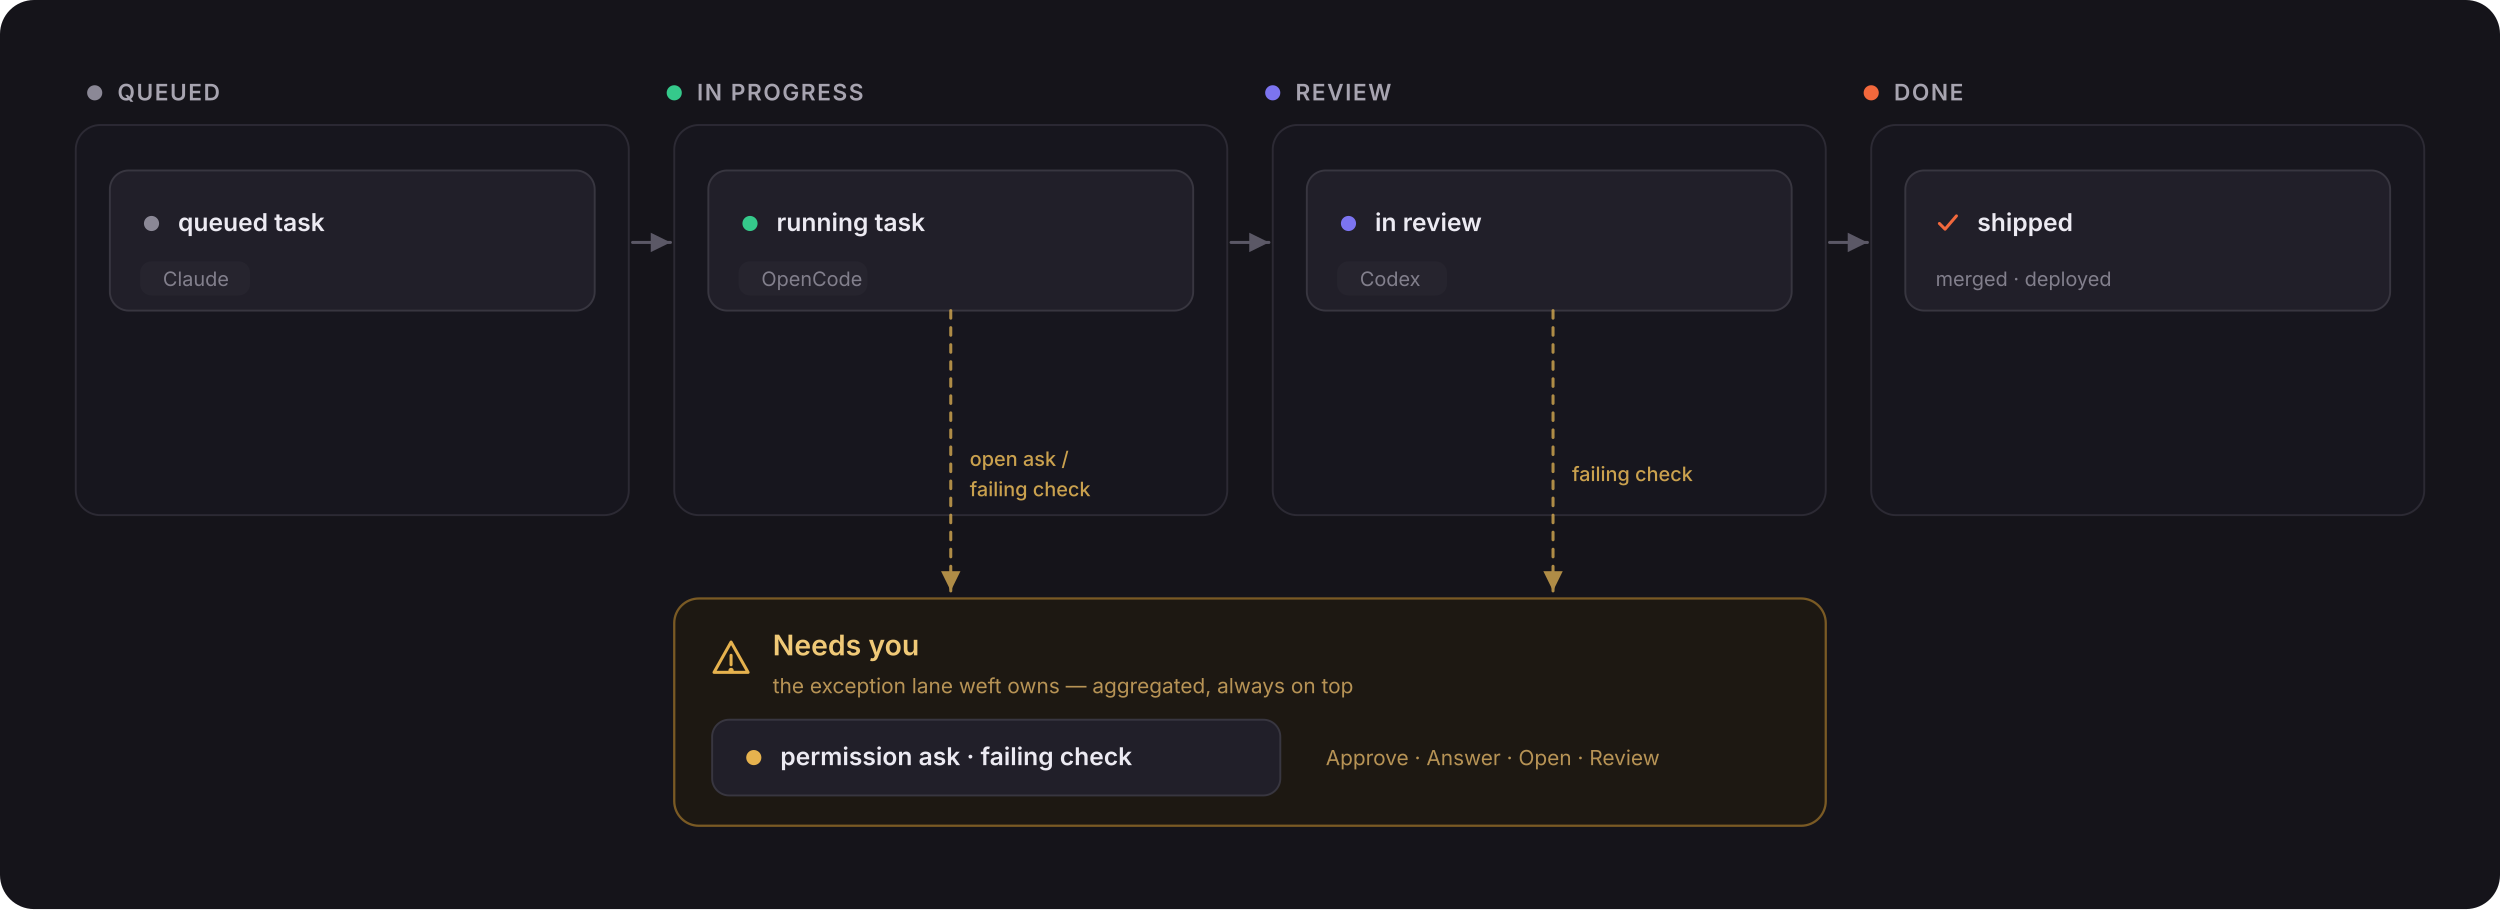
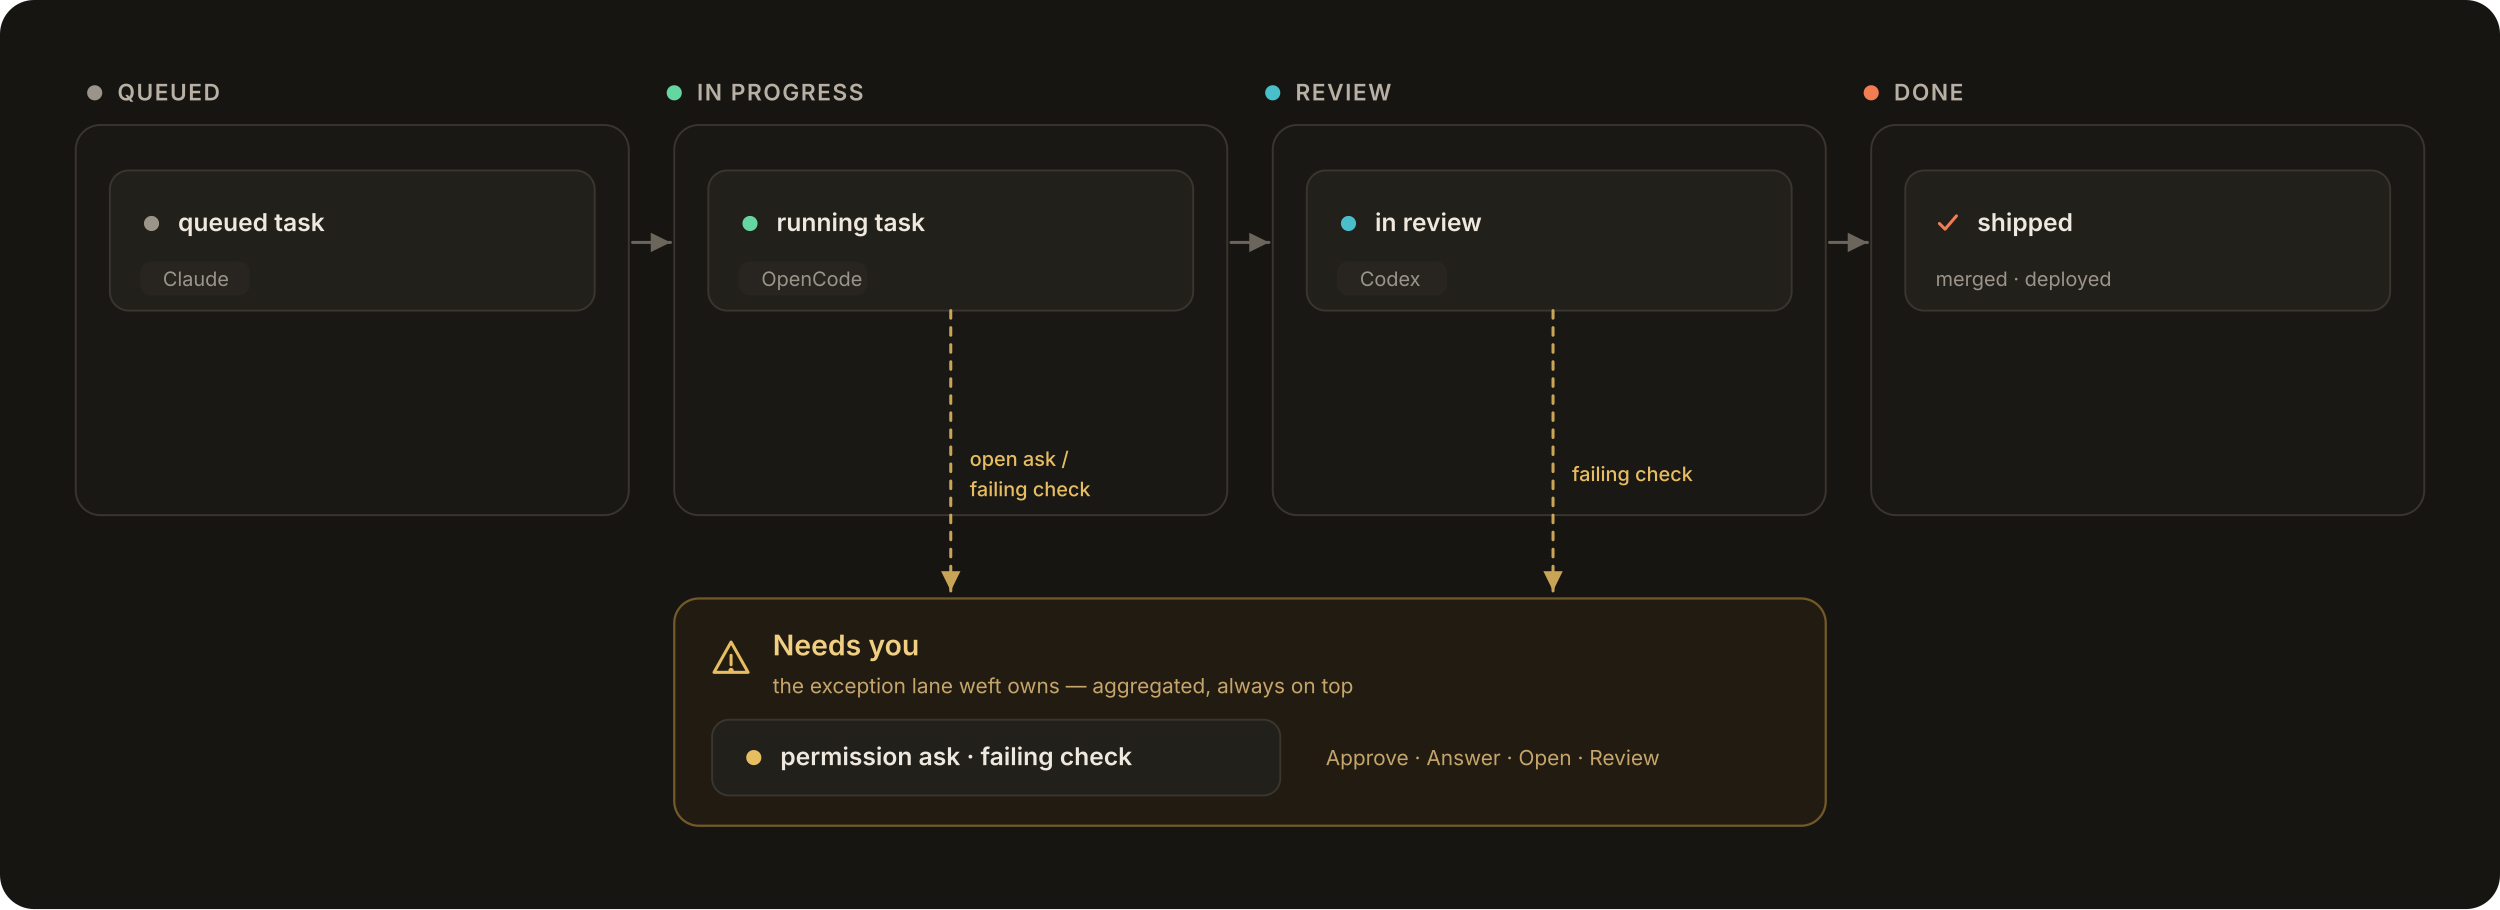
<svg xmlns="http://www.w3.org/2000/svg" viewBox="0 0 1320 480" font-family="'Inter','SF Pro Display',-apple-system,'Segoe UI','PingFang SC','Noto Sans CJK SC',sans-serif">
  <defs>
    <marker id="b4" markerWidth="9" markerHeight="9" refX="6.5" refY="3.2" orient="auto">
-       <path d="M0,0 L6.5,3.2 L0,6.4 z" fill="#5b5866" />
+       <path d="M0,0 L6.5,3.2 L0,6.4 z" fill="#6b655c" />
    </marker>
    <marker id="b4a" markerWidth="9" markerHeight="9" refX="6.5" refY="3.2" orient="auto">
-       <path d="M0,0 L6.5,3.2 L0,6.4 z" fill="#caa14e" />
+       <path d="M0,0 L6.5,3.2 L0,6.4 z" fill="#e7bd61" />
    </marker>
    <style>
      .hd{font-size:12px;font-weight:600;letter-spacing:.8px}
-       .lane{fill:#17161e;stroke:#2c2a34;stroke-width:1}
-       .card{fill:#211f29;stroke:#383640;stroke-width:1}
-       .cl{fill:#eceaf2;font-size:13px;font-weight:600}
-       .tg{fill:#827f8c;font-size:10.5px}
+       .lane{fill:#1a1814;stroke:#3a352e;stroke-width:1}
+       .card{fill:#22201b;stroke:#3a352e;stroke-width:1}
+       .cl{fill:#eee8df;font-size:13px;font-weight:600}
+       .tg{fill:#9b948a;font-size:10.5px}
      .gl{stroke-width:1.6;fill:none;stroke-linecap:round;stroke-linejoin:round}
-       .nl{fill:#caa14e;font-size:10.5px;font-weight:500}
+       .nl{fill:#e7bd61;font-size:10.5px;font-weight:500}
    </style>
  </defs>
-   <rect x="0" y="0" width="1320" height="480" rx="18" fill="#15141a" />
-   <path class="gl" d="M334,128 H354" stroke="#5b5866" marker-end="url(#b4)" />
-   <path class="gl" d="M650,128 H670" stroke="#5b5866" marker-end="url(#b4)" />
-   <path class="gl" d="M966,128 H986" stroke="#5b5866" marker-end="url(#b4)" />
-   <circle cx="50" cy="49" r="4" fill="#8b8896" />
-   <text class="hd" x="62" y="53" fill="#a7a4b0">QUEUED</text>
+   <rect x="0" y="0" width="1320" height="480" rx="18" fill="#171512" />
+   <path class="gl" d="M334,128 H354" stroke="#6b655c" marker-end="url(#b4)" />
+   <path class="gl" d="M650,128 H670" stroke="#6b655c" marker-end="url(#b4)" />
+   <path class="gl" d="M966,128 H986" stroke="#6b655c" marker-end="url(#b4)" />
+   <circle cx="50" cy="49" r="4" fill="#9b948a" />
+   <text class="hd" x="62" y="53" fill="#b8b0a4">QUEUED</text>
  <rect class="lane" x="40" y="66" width="292" height="206" rx="13" />
  <rect class="card" x="58" y="90" width="256" height="74" rx="10" />
-   <circle cx="80" cy="118" r="4" fill="#8b8896" />
+   <circle cx="80" cy="118" r="4" fill="#9b948a" />
  <text class="cl" x="94" y="122">queued task</text>
  <rect x="58" y="138" width="256" height="0" />
-   <rect x="74" y="138" width="58" height="18" rx="6" fill="#26242e" />
+   <rect x="74" y="138" width="58" height="18" rx="6" fill="#28241f" />
  <text class="tg" x="86" y="151">Claude</text>
-   <circle cx="356" cy="49" r="4" fill="#35c98b" />
-   <text class="hd" x="368" y="53" fill="#a7a4b0">IN PROGRESS</text>
+   <circle cx="356" cy="49" r="4" fill="#65d6a1" />
+   <text class="hd" x="368" y="53" fill="#b8b0a4">IN PROGRESS</text>
  <rect class="lane" x="356" y="66" width="292" height="206" rx="13" />
  <rect class="card" x="374" y="90" width="256" height="74" rx="10" />
-   <circle cx="396" cy="118" r="4" fill="#35c98b" />
+   <circle cx="396" cy="118" r="4" fill="#65d6a1" />
  <text class="cl" x="410" y="122">running task</text>
-   <rect x="390" y="138" width="68" height="18" rx="6" fill="#26242e" />
+   <rect x="390" y="138" width="68" height="18" rx="6" fill="#28241f" />
  <text class="tg" x="402" y="151">OpenCode</text>
-   <circle cx="672" cy="49" r="4" fill="#7c74f0" />
-   <text class="hd" x="684" y="53" fill="#a7a4b0">REVIEW</text>
+   <circle cx="672" cy="49" r="4" fill="#49c0c9" />
+   <text class="hd" x="684" y="53" fill="#b8b0a4">REVIEW</text>
  <rect class="lane" x="672" y="66" width="292" height="206" rx="13" />
  <rect class="card" x="690" y="90" width="256" height="74" rx="10" />
-   <circle cx="712" cy="118" r="4" fill="#7c74f0" />
+   <circle cx="712" cy="118" r="4" fill="#49c0c9" />
  <text class="cl" x="726" y="122">in review</text>
-   <rect x="706" y="138" width="58" height="18" rx="6" fill="#26242e" />
+   <rect x="706" y="138" width="58" height="18" rx="6" fill="#28241f" />
  <text class="tg" x="718" y="151">Codex</text>
-   <circle cx="988" cy="49" r="4" fill="#f2683c" />
-   <text class="hd" x="1000" y="53" fill="#a7a4b0">DONE</text>
+   <circle cx="988" cy="49" r="4" fill="#f27d53" />
+   <text class="hd" x="1000" y="53" fill="#b8b0a4">DONE</text>
  <rect class="lane" x="988" y="66" width="292" height="206" rx="13" />
  <rect class="card" x="1006" y="90" width="256" height="74" rx="10" />
-   <g class="gl" stroke="#f2683c">
+   <g class="gl" stroke="#f27d53">
    <path d="M1024,118 l3,3 l6,-7" />
  </g>
  <text class="cl" x="1044" y="122">shipped</text>
  <text class="tg" x="1022" y="151">merged · deployed</text>
-   <path class="gl" d="M502,164 V312" stroke="#caa14e" stroke-dasharray="4 5" opacity=".85" marker-end="url(#b4a)" />
+   <path class="gl" d="M502,164 V312" stroke="#e7bd61" stroke-dasharray="4 5" opacity=".85" marker-end="url(#b4a)" />
  <text class="nl" x="512" y="246">open ask /</text>
  <text class="nl" x="512" y="262">failing check</text>
-   <path class="gl" d="M820,164 V312" stroke="#caa14e" stroke-dasharray="4 5" opacity=".85" marker-end="url(#b4a)" />
+   <path class="gl" d="M820,164 V312" stroke="#e7bd61" stroke-dasharray="4 5" opacity=".85" marker-end="url(#b4a)" />
  <text class="nl" x="830" y="254">failing check</text>
-   <rect x="356" y="316" width="608" height="120" rx="13" fill="#1d1812" stroke="#7a5a24" stroke-width="1.2" />
-   <g class="gl" stroke="#e6b24e" transform="translate(386,348)">
+   <rect x="356" y="316" width="608" height="120" rx="13" fill="#211b12" stroke="#725927" stroke-width="1.2" />
+   <g class="gl" stroke="#e7bd61" transform="translate(386,348)">
    <path d="M0,-9 L9,7 H-9 Z" />
    <path d="M0,-2 v5" />
-     <circle cx="0" cy="6" r="0.6" fill="#e6b24e" />
+     <circle cx="0" cy="6" r="0.6" fill="#e7bd61" />
  </g>
-   <text x="408" y="346" fill="#f0c977" font-size="15" font-weight="600">Needs you</text>
-   <text x="408" y="366" fill="#b79355" font-size="11">the exception lane weft owns — aggregated, always on top</text>
-   <rect class="card" x="376" y="380" width="300" height="40" rx="9" fill="#241d12" stroke="#5a461f" />
-   <circle cx="398" cy="400" r="4" fill="#e6b24e" />
-   <text class="cl" x="412" y="404" fill="#f0e6cf" font-size="12.5">permission ask · failing check</text>
-   <text x="700" y="404" fill="#b79355" font-size="11">Approve · Answer · Open · Review</text>
+   <text x="408" y="346" fill="#f1cf82" font-size="15" font-weight="600">Needs you</text>
+   <text x="408" y="366" fill="#c5a56a" font-size="11">the exception lane weft owns — aggregated, always on top</text>
+   <rect class="card" x="376" y="380" width="300" height="40" rx="9" fill="#282015" stroke="#6b5224" />
+   <circle cx="398" cy="400" r="4" fill="#e7bd61" />
+   <text class="cl" x="412" y="404" fill="#f3e5c7" font-size="12.5">permission ask · failing check</text>
+   <text x="700" y="404" fill="#c5a56a" font-size="11">Approve · Answer · Open · Review</text>
</svg>
